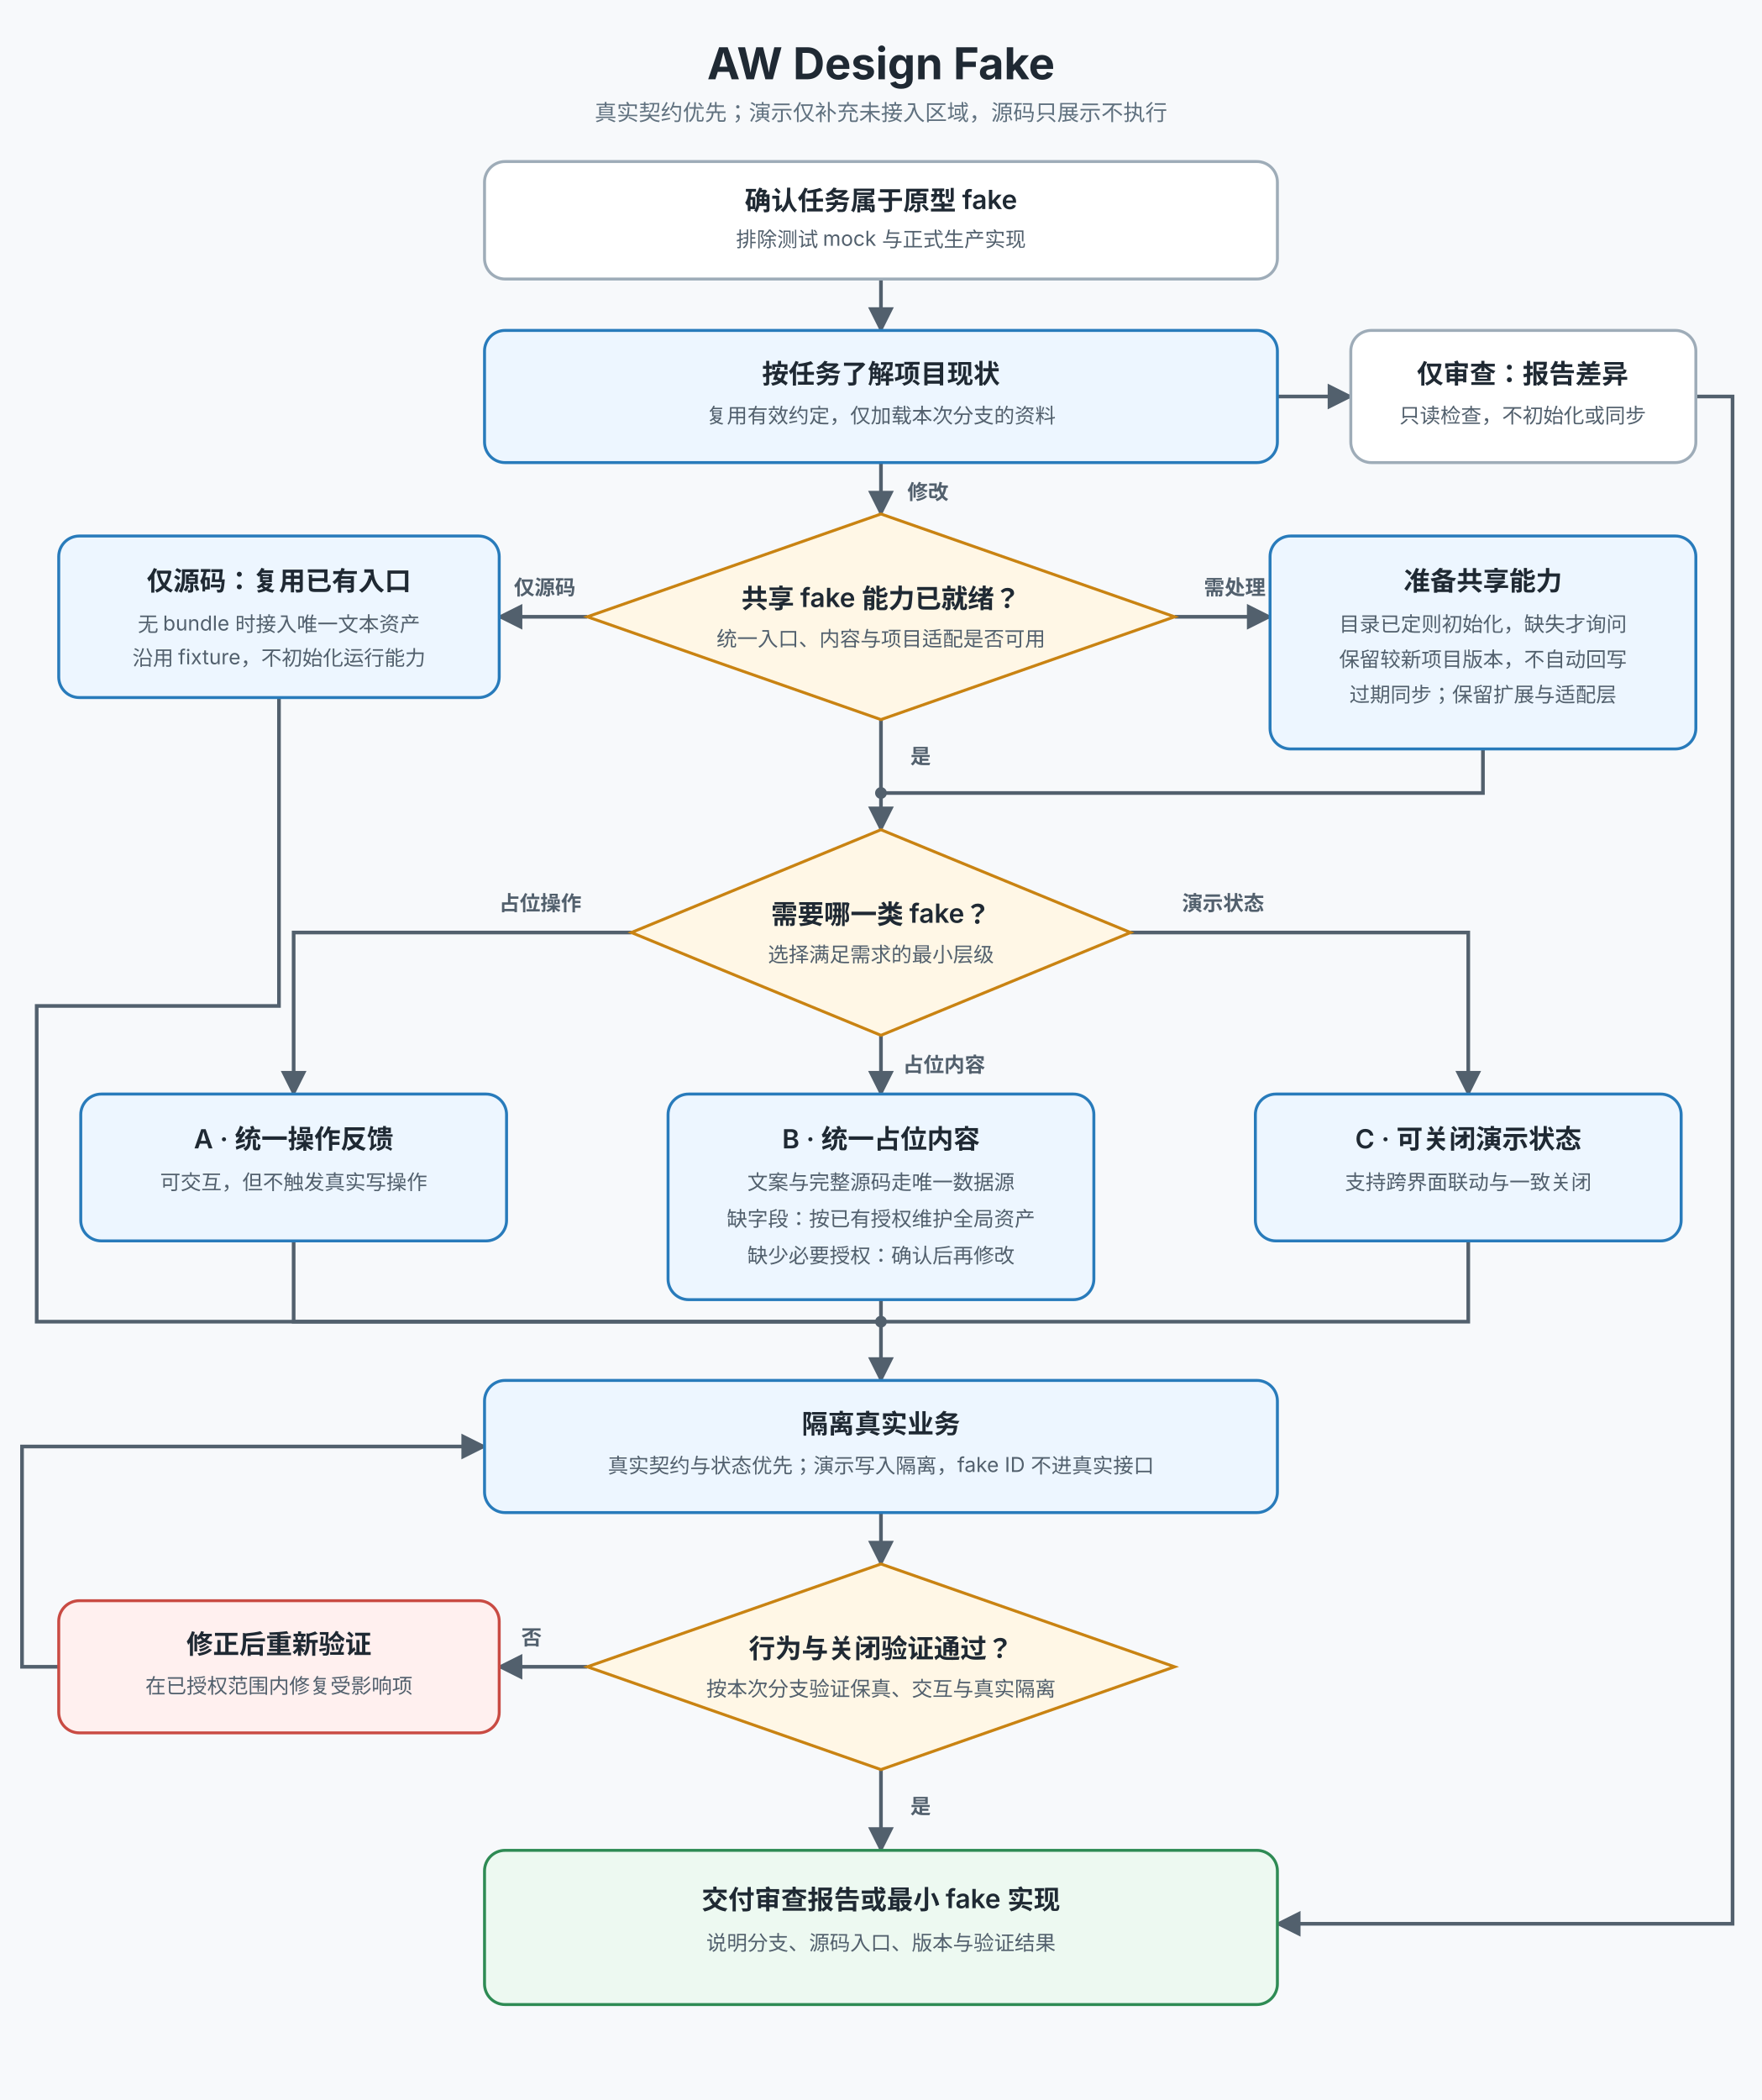
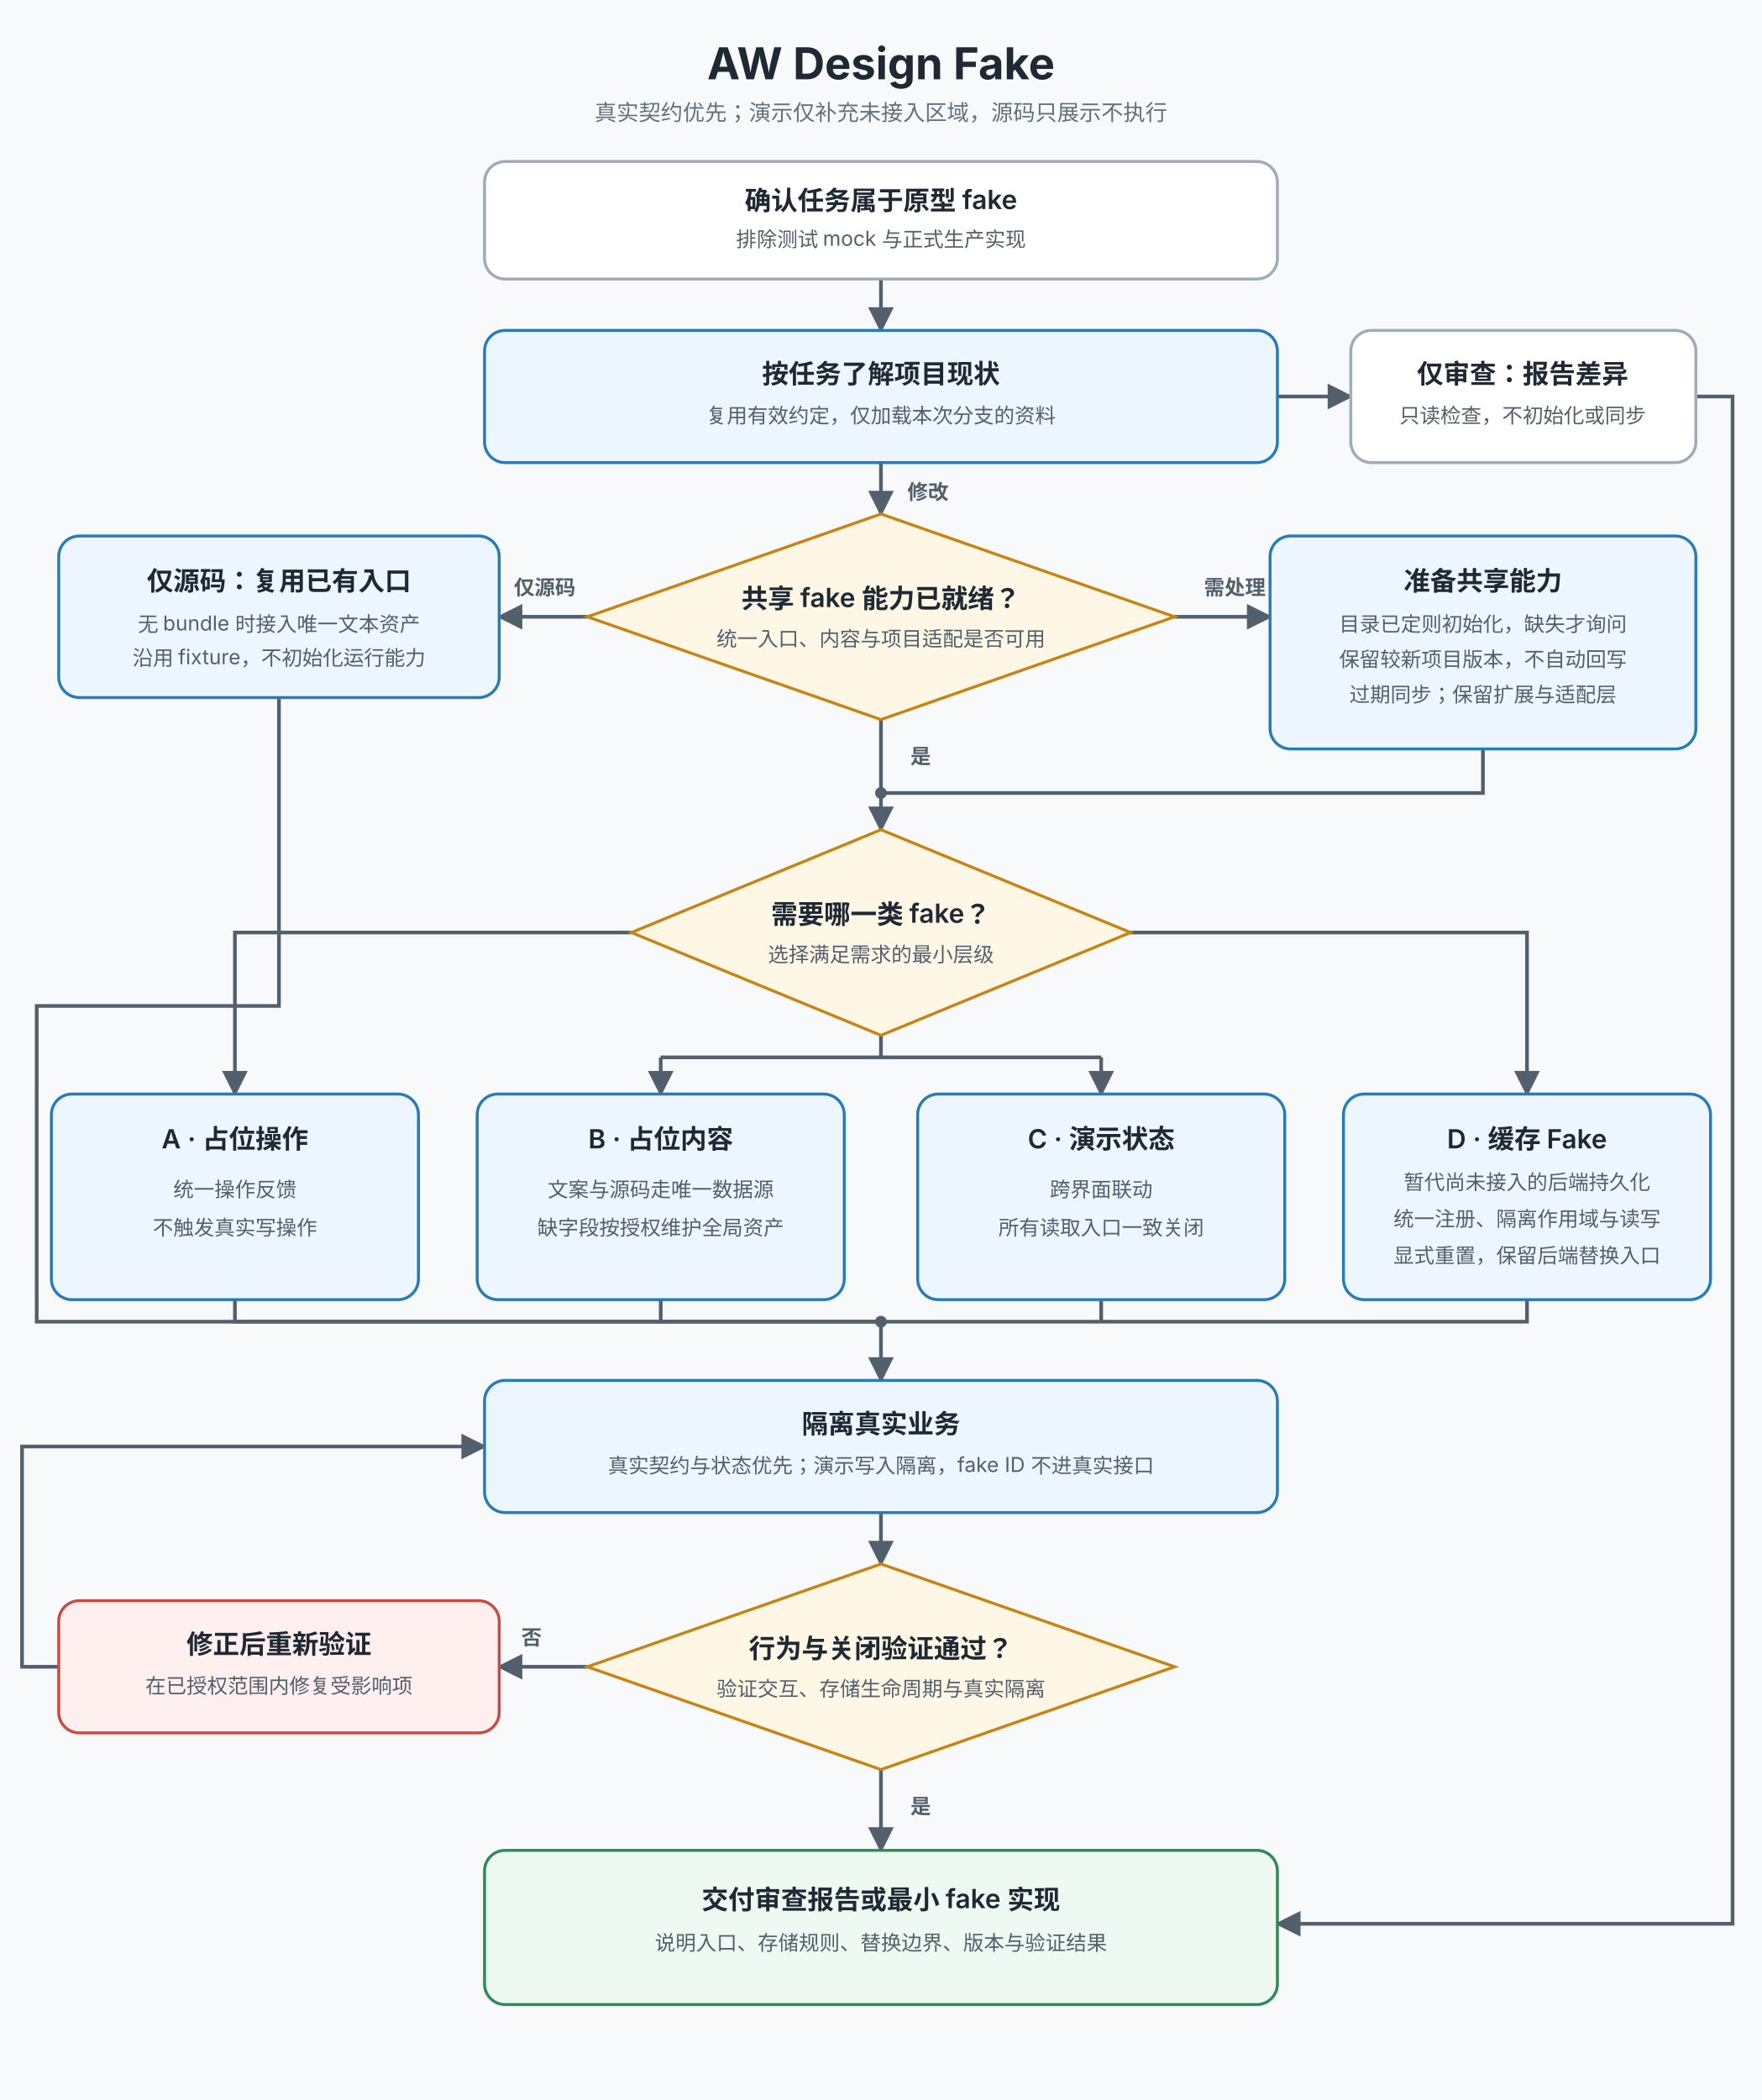
<svg xmlns="http://www.w3.org/2000/svg" viewBox="0 0 1200 1430" role="img" aria-labelledby="title desc">
  <defs>
    <marker id="arrow" viewBox="0 0 10 10" refX="9" refY="5" markerWidth="7" markerHeight="7" orient="auto">
      <path d="M0 0 L10 5 L0 10 Z" fill="#52606d" />
    </marker>
    <style>
      .canvas { fill: #f7f9fb; }
      .title { font: 700 30px -apple-system, BlinkMacSystemFont, "PingFang SC", sans-serif; fill: #1f2933; }
      .subtitle { font: 400 15px -apple-system, BlinkMacSystemFont, "PingFang SC", sans-serif; fill: #60717f; }
      .label { font: 600 18px -apple-system, BlinkMacSystemFont, "PingFang SC", sans-serif; fill: #1f2933; text-anchor: middle; }
      .detail { font: 400 14px -apple-system, BlinkMacSystemFont, "PingFang SC", sans-serif; fill: #52606d; text-anchor: middle; }
      .branch { font: 600 14px -apple-system, BlinkMacSystemFont, "PingFang SC", sans-serif; fill: #52606d; }
      .link { fill: none; stroke: #52606d; stroke-width: 2.5; marker-end: url(#arrow); }
      .route { fill: none; stroke: #52606d; stroke-width: 2.5; }
      .input { fill: #ffffff; stroke: #9eacb8; stroke-width: 2; }
      .step { fill: #edf6ff; stroke: #287bbb; stroke-width: 2; }
      .judge { fill: #fff7e6; stroke: #c98312; stroke-width: 2; }
      .fix { fill: #fff0ef; stroke: #c94b43; stroke-width: 2; }
      .done { fill: #edf9f1; stroke: #2e8b54; stroke-width: 2; }
    </style>
  </defs>
  <rect class="canvas" width="1200" height="1430" />
  <text class="title" x="600" y="54" text-anchor="middle">AW Design Fake</text>
  <text class="subtitle" x="600" y="82" text-anchor="middle">真实契约优先；演示仅补充未接入区域，源码只展示不执行</text>
  <path class="link" d="M870 270 H920" />
  <path class="link" d="M1155 270 H1180 V1310 H870" />
  <rect class="input" x="920" y="225" width="235" height="90" rx="14" />
  <text class="label" x="1037" y="261">仅审查：报告差异</text>
  <text class="detail" x="1037" y="288">只读检查，不初始化或同步</text>
  <text class="branch" x="618" y="340">修改</text>
  <path class="link" d="M600 190 V225" />
  <path class="link" d="M600 315 V350" />
  <path class="link" d="M600 490 V565" />
  <path class="link" d="M800 420 H865" />
  <path class="route" d="M1010 510 V540 H600" />
  <circle cx="600" cy="540" r="4" fill="#52606d" />
  <path class="link" d="M400 420 H340" />
  <path class="route" d="M190 475 V685 H25 V900 H600" />
-   <path class="link" d="M430 635 H200 V745" />
-   <path class="link" d="M600 705 V745" />
-   <path class="link" d="M770 635 H1000 V745" />
-   <path class="route" d="M200 845 V900 H600" />
-   <path class="route" d="M600 885 V900" />
-   <path class="route" d="M1000 845 V900 H600" />
+   <path class="link" d="M430 635 H160 V745" />
+   <path class="route" d="M600 705 V720 H450" />
+   <path class="link" d="M450 720 V745" />
+   <path class="route" d="M600 720 H750" />
+   <path class="link" d="M750 720 V745" />
+   <path class="link" d="M770 635 H1040 V745" />
+   <path class="route" d="M160 885 V900 H600" />
+   <path class="route" d="M450 885 V900" />
+   <path class="route" d="M750 885 V900" />
+   <path class="route" d="M1040 885 V900 H600" />
  <circle cx="600" cy="900" r="4" fill="#52606d" />
  <path class="link" d="M600 900 V940" />
  <path class="link" d="M600 1030 V1065" />
  <path class="link" d="M400 1135 H340" />
  <path class="link" d="M600 1205 V1260" />
  <path class="link" d="M40 1135 H15 V985 H330" />
  <rect class="input" x="330" y="110" width="540" height="80" rx="14" />
  <text class="label" x="600" y="143">确认任务属于原型 fake</text>
  <text class="detail" x="600" y="168">排除测试 mock 与正式生产实现</text>
  <rect class="step" x="330" y="225" width="540" height="90" rx="14" />
  <text class="label" x="600" y="261">按任务了解项目现状</text>
  <text class="detail" x="600" y="288">复用有效约定，仅加载本次分支的资料</text>
  <polygon class="judge" points="600,350 800,420 600,490 400,420" />
  <text class="label" x="600" y="414">共享 fake 能力已就绪？</text>
  <text class="detail" x="600" y="440">统一入口、内容与项目适配是否可用</text>
  <text class="branch" x="620" y="520">是</text>
  <text class="branch" x="820" y="405">需处理</text>
  <rect class="step" x="40" y="365" width="300" height="110" rx="14" />
  <text class="label" x="190" y="402">仅源码：复用已有入口</text>
  <text class="detail" x="190" y="430">无 bundle 时接入唯一文本资产</text>
  <text class="detail" x="190" y="453">沿用 fixture，不初始化运行能力</text>
  <text class="branch" x="350" y="405">仅源码</text>
  <rect class="step" x="865" y="365" width="290" height="145" rx="14" />
  <text class="label" x="1010" y="402">准备共享能力</text>
  <text class="detail" x="1010" y="430">目录已定则初始化，缺失才询问</text>
  <text class="detail" x="1010" y="454">保留较新项目版本，不自动回写</text>
  <text class="detail" x="1010" y="478">过期同步；保留扩展与适配层</text>
  <polygon class="judge" points="600,565 770,635 600,705 430,635" />
  <text class="label" x="600" y="629">需要哪一类 fake？</text>
  <text class="detail" x="600" y="655">选择满足需求的最小层级</text>
-   <text class="branch" x="340" y="620">占位操作</text>
-   <text class="branch" x="615" y="730">占位内容</text>
-   <text class="branch" x="805" y="620">演示状态</text>
-   <rect class="step" x="55" y="745" width="290" height="100" rx="14" />
-   <text class="label" x="200" y="782">A · 统一操作反馈</text>
-   <text class="detail" x="200" y="810">可交互，但不触发真实写操作</text>
-   <rect class="step" x="455" y="745" width="290" height="140" rx="14" />
-   <text class="label" x="600" y="782">B · 统一占位内容</text>
-   <text class="detail" x="600" y="810">文案与完整源码走唯一数据源</text>
-   <text class="detail" x="600" y="835">缺字段：按已有授权维护全局资产</text>
-   <text class="detail" x="600" y="860">缺少必要授权：确认后再修改</text>
-   <rect class="step" x="855" y="745" width="290" height="100" rx="14" />
-   <text class="label" x="1000" y="782">C · 可关闭演示状态</text>
-   <text class="detail" x="1000" y="810">支持跨界面联动与一致关闭</text>
+   <rect class="step" x="35" y="745" width="250" height="140" rx="14" />
+   <text class="label" x="160" y="782">A · 占位操作</text>
+   <text class="detail" x="160" y="815">统一操作反馈</text>
+   <text class="detail" x="160" y="841">不触发真实写操作</text>
+   <rect class="step" x="325" y="745" width="250" height="140" rx="14" />
+   <text class="label" x="450" y="782">B · 占位内容</text>
+   <text class="detail" x="450" y="815">文案与源码走唯一数据源</text>
+   <text class="detail" x="450" y="841">缺字段按授权维护全局资产</text>
+   <rect class="step" x="625" y="745" width="250" height="140" rx="14" />
+   <text class="label" x="750" y="782">C · 演示状态</text>
+   <text class="detail" x="750" y="815">跨界面联动</text>
+   <text class="detail" x="750" y="841">所有读取入口一致关闭</text>
+   <rect class="step" x="915" y="745" width="250" height="140" rx="14" />
+   <text class="label" x="1040" y="782">D · 缓存 Fake</text>
+   <text class="detail" x="1040" y="810">暂代尚未接入的后端持久化</text>
+   <text class="detail" x="1040" y="835">统一注册、隔离作用域与读写</text>
+   <text class="detail" x="1040" y="860">显式重置，保留后端替换入口</text>
  <rect class="step" x="330" y="940" width="540" height="90" rx="14" />
  <text class="label" x="600" y="976">隔离真实业务</text>
  <text class="detail" x="600" y="1003">真实契约与状态优先；演示写入隔离，fake ID 不进真实接口</text>
  <polygon class="judge" points="600,1065 800,1135 600,1205 400,1135" />
  <text class="label" x="600" y="1129">行为与关闭验证通过？</text>
-   <text class="detail" x="600" y="1155">按本次分支验证保真、交互与真实隔离</text>
+   <text class="detail" x="600" y="1155">验证交互、存储生命周期与真实隔离</text>
  <text class="branch" x="355" y="1120">否</text>
  <text class="branch" x="620" y="1235">是</text>
  <rect class="fix" x="40" y="1090" width="300" height="90" rx="14" />
  <text class="label" x="190" y="1126">修正后重新验证</text>
  <text class="detail" x="190" y="1153">在已授权范围内修复受影响项</text>
  <rect class="done" x="330" y="1260" width="540" height="105" rx="14" />
  <text class="label" x="600" y="1300">交付审查报告或最小 fake 实现</text>
-   <text class="detail" x="600" y="1328">说明分支、源码入口、版本与验证结果</text>
+   <text class="detail" x="600" y="1328">说明入口、存储规则、替换边界、版本与验证结果</text>
</svg>
